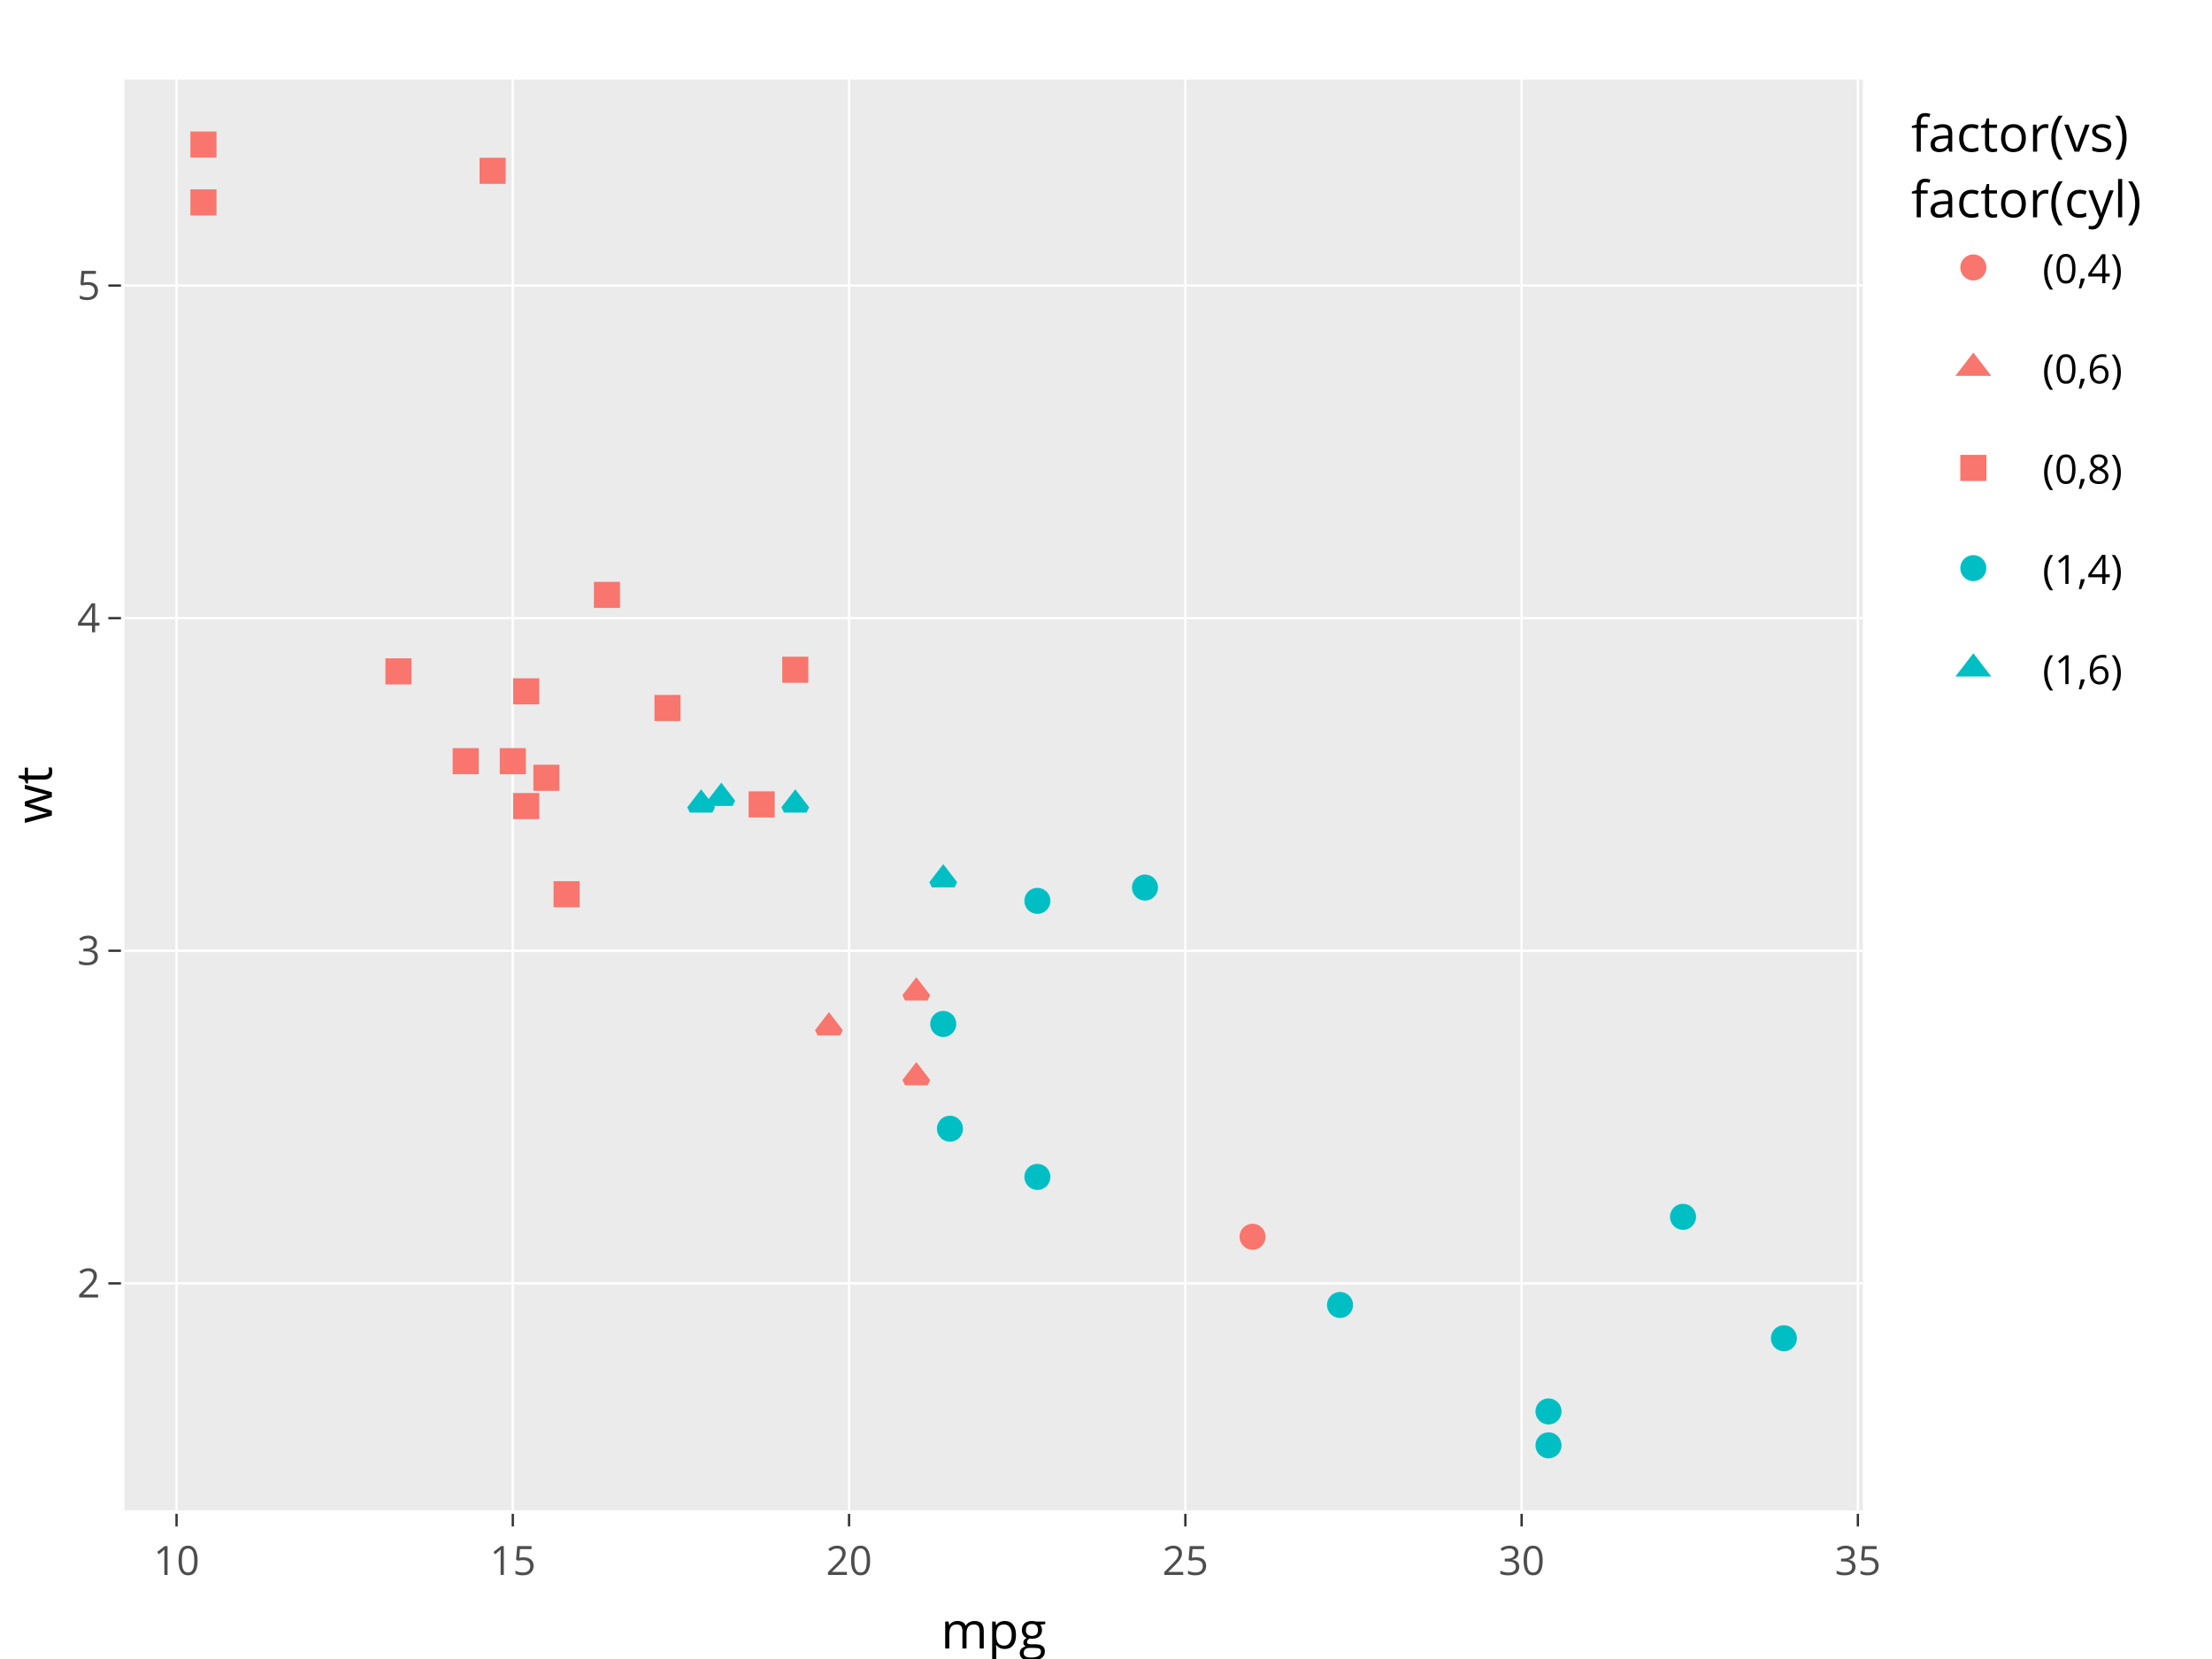
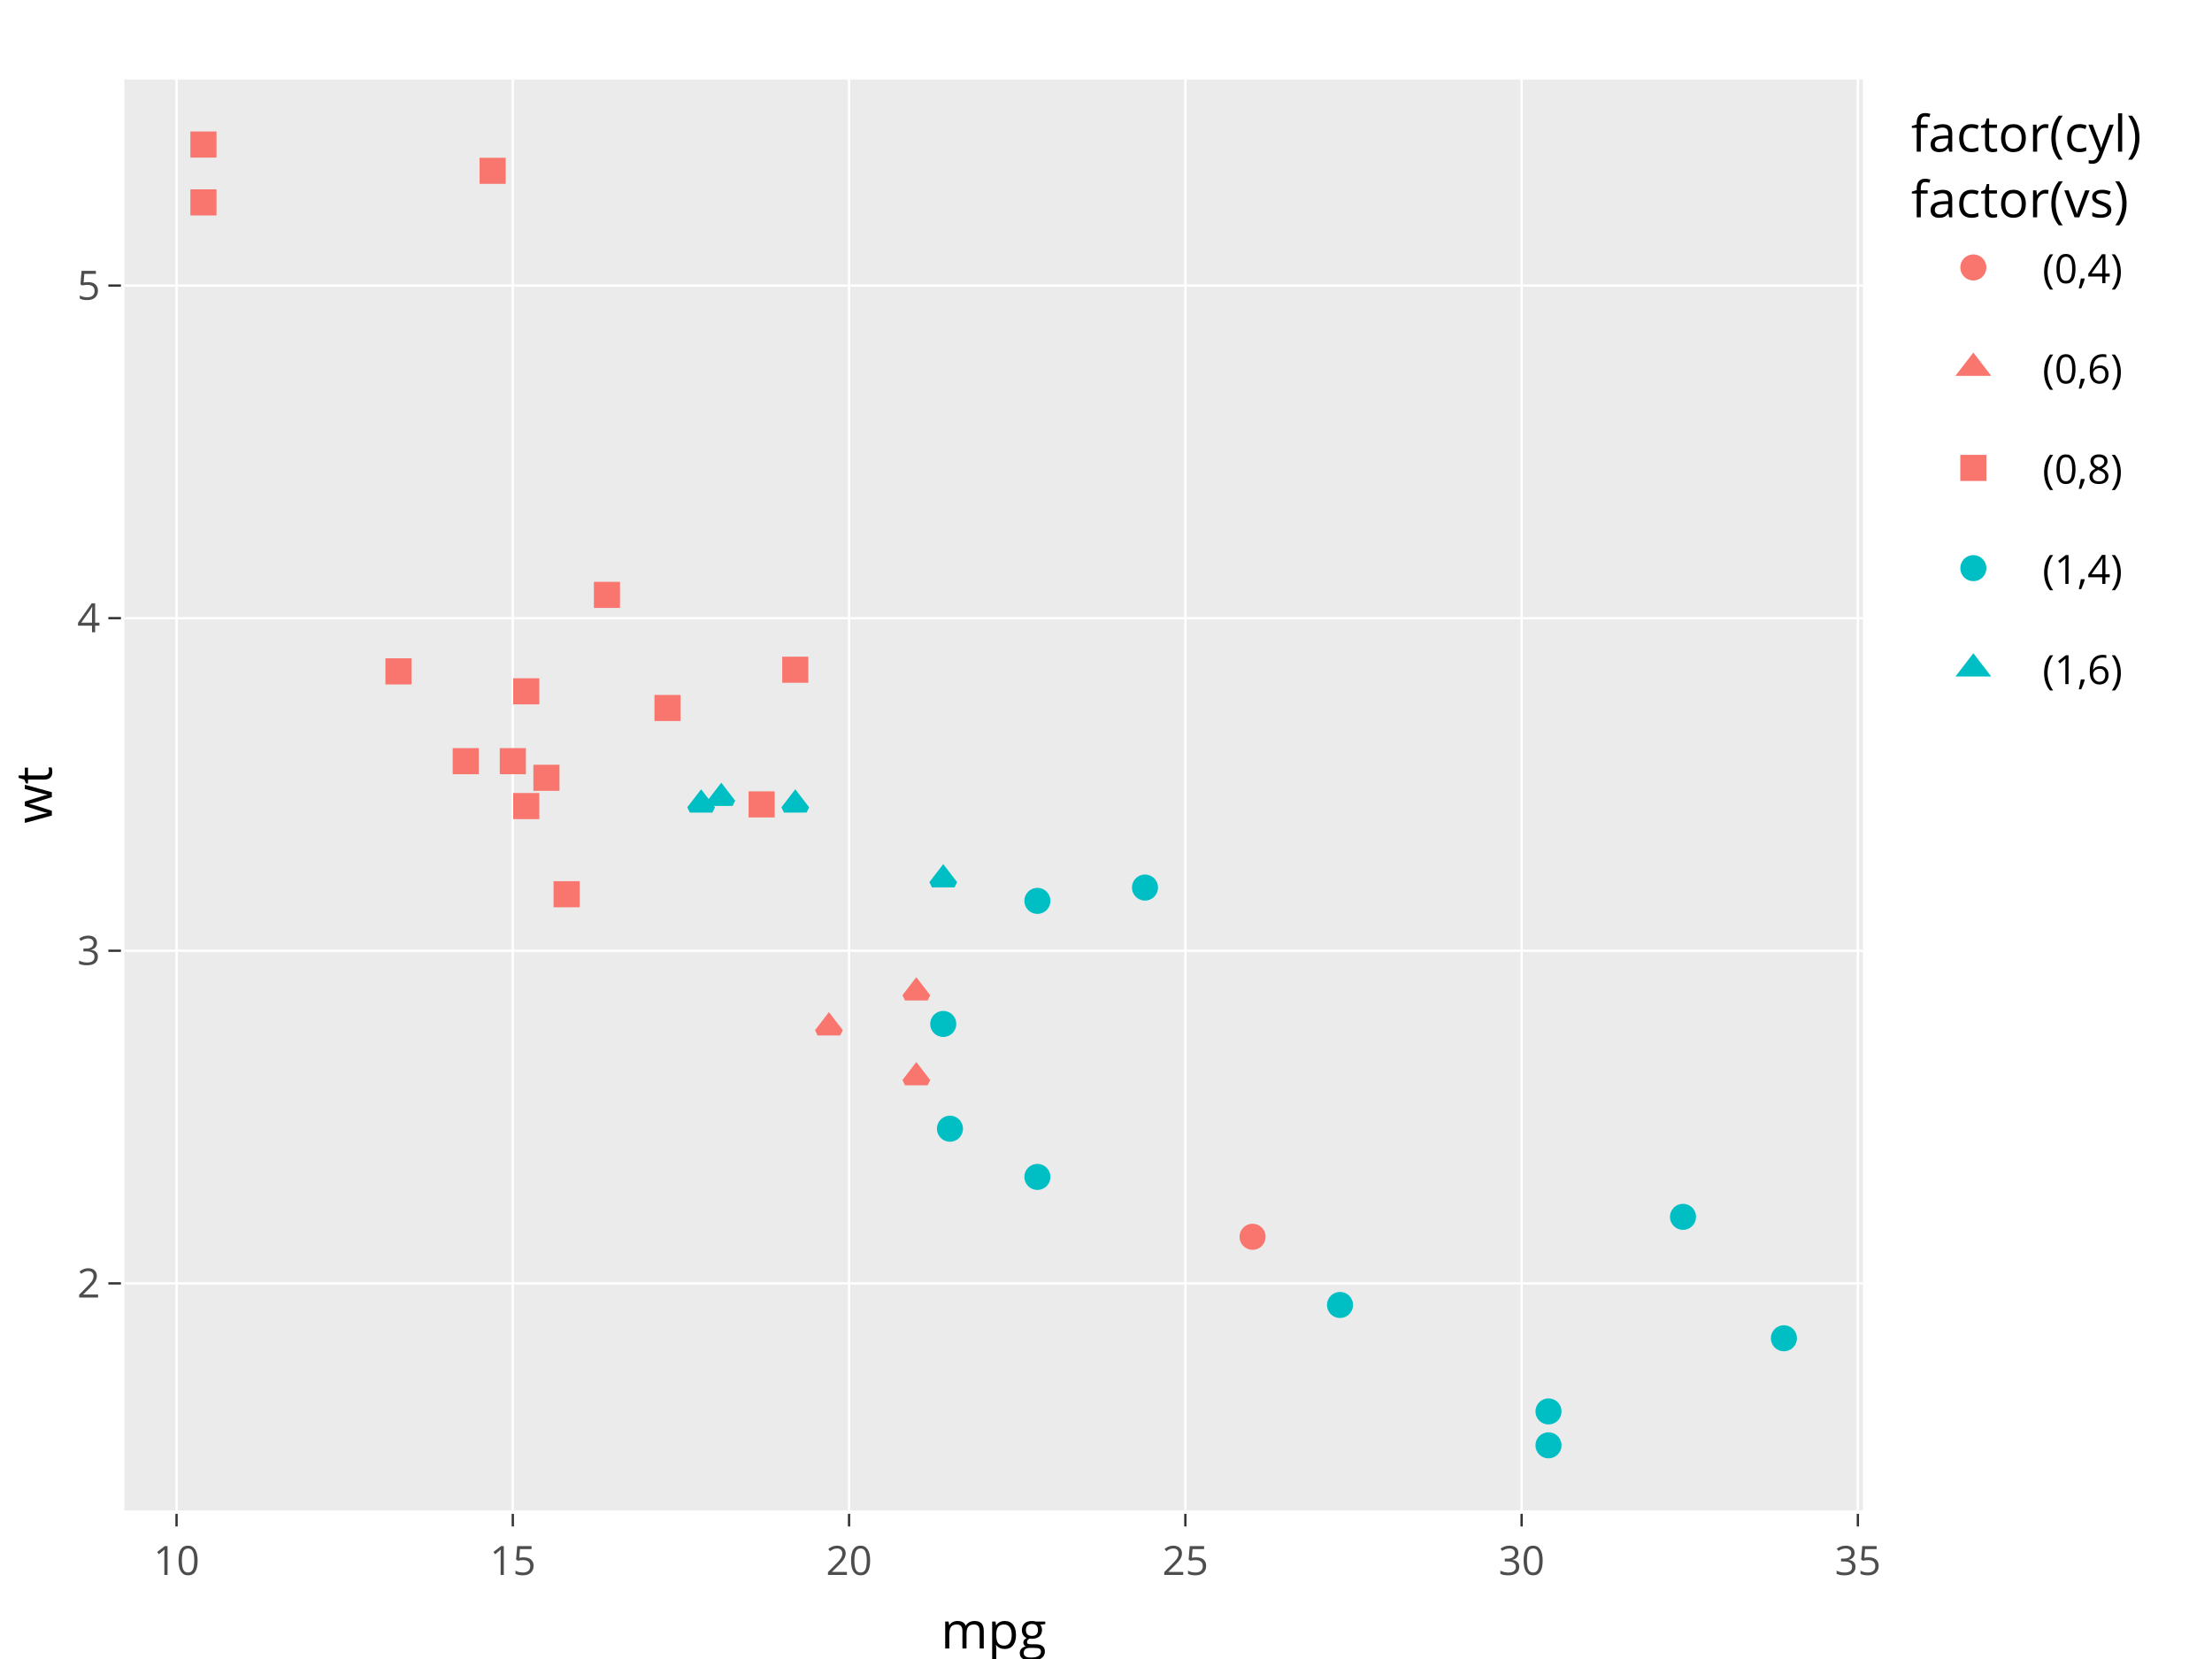
<svg xmlns="http://www.w3.org/2000/svg" class="main-svg" width="640" height="480" style="" viewBox="0 0 640 480">
  <rect x="0" y="0" width="640" height="480" style="fill: rgb(255, 255, 255); fill-opacity: 1;" />
  <defs id="defs-">
    <g class="clips">
      <clipPath id="clipxyplot" class="plotclip">
        <rect width="503" height="414" />
      </clipPath>
      <clipPath class="axesclip" id="clipx">
        <rect x="36" y="0" width="503" height="480" />
      </clipPath>
      <clipPath class="axesclip" id="clipy">
        <rect x="0" y="23" width="640" height="414" />
      </clipPath>
      <clipPath class="axesclip" id="clipxy">
        <rect x="36" y="23" width="503" height="414" />
      </clipPath>
    </g>
    <g class="gradients" />
    <g class="patterns" />
  </defs>
  <g class="bglayer">
    <rect class="bg" x="36" y="23" width="503" height="414" style="fill: rgb(235, 235, 235); fill-opacity: 1; stroke-width: 0;" />
  </g>
  <g class="layer-below">
    <g class="imagelayer" />
    <g class="shapelayer" />
  </g>
  <g class="cartesianlayer">
    <g class="subplot xy">
      <g class="layer-subplot">
        <g class="shapelayer" />
        <g class="imagelayer" />
      </g>
      <g class="minor-gridlayer">
        <g class="x" />
        <g class="y" />
      </g>
      <g class="gridlayer">
        <g class="x">
          <path class="xgrid crisp" transform="translate(51.08,0)" d="M0,23v414" style="stroke: rgb(255, 255, 255); stroke-opacity: 1; stroke-width: 0.664px;" />
          <path class="xgrid crisp" transform="translate(148.37,0)" d="M0,23v414" style="stroke: rgb(255, 255, 255); stroke-opacity: 1; stroke-width: 0.664px;" />
          <path class="xgrid crisp" transform="translate(245.66,0)" d="M0,23v414" style="stroke: rgb(255, 255, 255); stroke-opacity: 1; stroke-width: 0.664px;" />
          <path class="xgrid crisp" transform="translate(342.96,0)" d="M0,23v414" style="stroke: rgb(255, 255, 255); stroke-opacity: 1; stroke-width: 0.664px;" />
          <path class="xgrid crisp" transform="translate(440.25,0)" d="M0,23v414" style="stroke: rgb(255, 255, 255); stroke-opacity: 1; stroke-width: 0.664px;" />
          <path class="xgrid crisp" transform="translate(537.54,0)" d="M0,23v414" style="stroke: rgb(255, 255, 255); stroke-opacity: 1; stroke-width: 0.664px;" />
        </g>
        <g class="y">
          <path class="ygrid crisp" transform="translate(0,371.32)" d="M36,0h503" style="stroke: rgb(255, 255, 255); stroke-opacity: 1; stroke-width: 0.664px;" />
          <path class="ygrid crisp" transform="translate(0,275.08)" d="M36,0h503" style="stroke: rgb(255, 255, 255); stroke-opacity: 1; stroke-width: 0.664px;" />
          <path class="ygrid crisp" transform="translate(0,178.85)" d="M36,0h503" style="stroke: rgb(255, 255, 255); stroke-opacity: 1; stroke-width: 0.664px;" />
          <path class="ygrid crisp" transform="translate(0,82.62)" d="M36,0h503" style="stroke: rgb(255, 255, 255); stroke-opacity: 1; stroke-width: 0.664px;" />
        </g>
      </g>
      <g class="zerolinelayer" />
      <path class="xlines-below" />
      <path class="ylines-below" />
      <g class="overlines-below" />
      <g class="xaxislayer-below" />
      <g class="yaxislayer-below" />
      <g class="overaxes-below" />
      <g class="plot" transform="translate(36,23)" clip-path="url(#clipxyplot)">
        <g class="scatterlayer mlayer">
          <g class="trace scatter trace-vdiffr-plotly-1" style="stroke-miterlimit: 2; opacity: 1;">
            <g class="fills" />
            <g class="errorbars" />
            <g class="lines" />
            <g class="points">
              <path class="point" transform="translate(326.41,334.84)" d="M2.83,0A2.83,2.83 0 1,1 0,-2.83A2.83,2.83 0 0,1 2.83,0Z" style="opacity: 1; stroke-width: 1.89px; fill: rgb(248, 118, 109); fill-opacity: 1; stroke: rgb(248, 118, 109); stroke-opacity: 1;" />
            </g>
            <g class="text" />
          </g>
          <g class="trace scatter trace-vdiffr-plotly-2" style="stroke-miterlimit: 2; opacity: 1;">
            <g class="fills" />
            <g class="errorbars" />
            <g class="lines" />
            <g class="points">
              <path class="point" transform="translate(229.12,288.65)" d="M-3.27,1.42H3.27L0,-2.83Z" style="opacity: 1; stroke-width: 1.89px; fill: rgb(248, 118, 109); fill-opacity: 1; stroke: rgb(248, 118, 109); stroke-opacity: 1;" />
              <path class="point" transform="translate(229.12,264.11)" d="M-3.27,1.42H3.27L0,-2.83Z" style="opacity: 1; stroke-width: 1.89px; fill: rgb(248, 118, 109); fill-opacity: 1; stroke: rgb(248, 118, 109); stroke-opacity: 1;" />
              <path class="point" transform="translate(203.83,274.22)" d="M-3.27,1.42H3.27L0,-2.83Z" style="opacity: 1; stroke-width: 1.89px; fill: rgb(248, 118, 109); fill-opacity: 1; stroke: rgb(248, 118, 109); stroke-opacity: 1;" />
            </g>
            <g class="text" />
          </g>
          <g class="trace scatter trace-vdiffr-plotly-3" style="stroke-miterlimit: 2; opacity: 1;">
            <g class="fills" />
            <g class="errorbars" />
            <g class="lines" />
            <g class="points">
              <path class="point" transform="translate(184.37,209.74)" d="M2.83,2.83H-2.83V-2.83H2.83Z" style="opacity: 1; stroke-width: 1.89px; fill: rgb(248, 118, 109); fill-opacity: 1; stroke: rgb(248, 118, 109); stroke-opacity: 1;" />
              <path class="point" transform="translate(98.75,197.23)" d="M2.83,2.83H-2.83V-2.83H2.83Z" style="opacity: 1; stroke-width: 1.89px; fill: rgb(248, 118, 109); fill-opacity: 1; stroke: rgb(248, 118, 109); stroke-opacity: 1;" />
              <path class="point" transform="translate(139.61,149.12)" d="M2.83,2.83H-2.83V-2.83H2.83Z" style="opacity: 1; stroke-width: 1.89px; fill: rgb(248, 118, 109); fill-opacity: 1; stroke: rgb(248, 118, 109); stroke-opacity: 1;" />
              <path class="point" transform="translate(157.13,181.84)" d="M2.83,2.83H-2.83V-2.83H2.83Z" style="opacity: 1; stroke-width: 1.89px; fill: rgb(248, 118, 109); fill-opacity: 1; stroke: rgb(248, 118, 109); stroke-opacity: 1;" />
              <path class="point" transform="translate(116.26,177.02)" d="M2.83,2.83H-2.83V-2.83H2.83Z" style="opacity: 1; stroke-width: 1.89px; fill: rgb(248, 118, 109); fill-opacity: 1; stroke: rgb(248, 118, 109); stroke-opacity: 1;" />
              <path class="point" transform="translate(22.86,35.56)" d="M2.83,2.83H-2.83V-2.83H2.83Z" style="opacity: 1; stroke-width: 1.89px; fill: rgb(248, 118, 109); fill-opacity: 1; stroke: rgb(248, 118, 109); stroke-opacity: 1;" />
              <path class="point" transform="translate(22.86,18.82)" d="M2.83,2.83H-2.83V-2.83H2.83Z" style="opacity: 1; stroke-width: 1.89px; fill: rgb(248, 118, 109); fill-opacity: 1; stroke: rgb(248, 118, 109); stroke-opacity: 1;" />
              <path class="point" transform="translate(106.53,26.42)" d="M2.83,2.83H-2.83V-2.83H2.83Z" style="opacity: 1; stroke-width: 1.89px; fill: rgb(248, 118, 109); fill-opacity: 1; stroke: rgb(248, 118, 109); stroke-opacity: 1;" />
              <path class="point" transform="translate(122.1,202.04)" d="M2.83,2.83H-2.83V-2.83H2.83Z" style="opacity: 1; stroke-width: 1.89px; fill: rgb(248, 118, 109); fill-opacity: 1; stroke: rgb(248, 118, 109); stroke-opacity: 1;" />
              <path class="point" transform="translate(116.26,210.22)" d="M2.83,2.83H-2.83V-2.83H2.83Z" style="opacity: 1; stroke-width: 1.89px; fill: rgb(248, 118, 109); fill-opacity: 1; stroke: rgb(248, 118, 109); stroke-opacity: 1;" />
              <path class="point" transform="translate(79.29,171.25)" d="M2.83,2.83H-2.83V-2.83H2.83Z" style="opacity: 1; stroke-width: 1.89px; fill: rgb(248, 118, 109); fill-opacity: 1; stroke: rgb(248, 118, 109); stroke-opacity: 1;" />
              <path class="point" transform="translate(194.1,170.77)" d="M2.83,2.83H-2.83V-2.83H2.83Z" style="opacity: 1; stroke-width: 1.89px; fill: rgb(248, 118, 109); fill-opacity: 1; stroke: rgb(248, 118, 109); stroke-opacity: 1;" />
              <path class="point" transform="translate(127.94,235.73)" d="M2.83,2.83H-2.83V-2.83H2.83Z" style="opacity: 1; stroke-width: 1.89px; fill: rgb(248, 118, 109); fill-opacity: 1; stroke: rgb(248, 118, 109); stroke-opacity: 1;" />
              <path class="point" transform="translate(112.37,197.23)" d="M2.83,2.83H-2.83V-2.83H2.83Z" style="opacity: 1; stroke-width: 1.89px; fill: rgb(248, 118, 109); fill-opacity: 1; stroke: rgb(248, 118, 109); stroke-opacity: 1;" />
            </g>
            <g class="text" />
          </g>
          <g class="trace scatter trace-vdiffr-plotly-4" style="stroke-miterlimit: 2; opacity: 1;">
            <g class="fills" />
            <g class="errorbars" />
            <g class="lines" />
            <g class="points">
              <path class="point" transform="translate(264.15,317.52)" d="M2.83,0A2.83,2.83 0 1,1 0,-2.83A2.83,2.83 0 0,1 2.83,0Z" style="opacity: 1; stroke-width: 1.89px; fill: rgb(0, 191, 196); fill-opacity: 1; stroke: rgb(0, 191, 196); stroke-opacity: 1;" />
              <path class="point" transform="translate(295.28,233.8)" d="M2.83,0A2.83,2.83 0 1,1 0,-2.83A2.83,2.83 0 0,1 2.83,0Z" style="opacity: 1; stroke-width: 1.89px; fill: rgb(0, 191, 196); fill-opacity: 1; stroke: rgb(0, 191, 196); stroke-opacity: 1;" />
              <path class="point" transform="translate(264.15,237.65)" d="M2.83,0A2.83,2.83 0 1,1 0,-2.83A2.83,2.83 0 0,1 2.83,0Z" style="opacity: 1; stroke-width: 1.89px; fill: rgb(0, 191, 196); fill-opacity: 1; stroke: rgb(0, 191, 196); stroke-opacity: 1;" />
              <path class="point" transform="translate(450.95,329.07)" d="M2.83,0A2.83,2.83 0 1,1 0,-2.83A2.83,2.83 0 0,1 2.83,0Z" style="opacity: 1; stroke-width: 1.89px; fill: rgb(0, 191, 196); fill-opacity: 1; stroke: rgb(0, 191, 196); stroke-opacity: 1;" />
              <path class="point" transform="translate(412.03,385.37)" d="M2.83,0A2.83,2.83 0 1,1 0,-2.83A2.83,2.83 0 0,1 2.83,0Z" style="opacity: 1; stroke-width: 1.89px; fill: rgb(0, 191, 196); fill-opacity: 1; stroke: rgb(0, 191, 196); stroke-opacity: 1;" />
              <path class="point" transform="translate(480.14,364.2)" d="M2.83,0A2.83,2.83 0 1,1 0,-2.83A2.83,2.83 0 0,1 2.83,0Z" style="opacity: 1; stroke-width: 1.89px; fill: rgb(0, 191, 196); fill-opacity: 1; stroke: rgb(0, 191, 196); stroke-opacity: 1;" />
              <path class="point" transform="translate(238.85,303.57)" d="M2.83,0A2.83,2.83 0 1,1 0,-2.83A2.83,2.83 0 0,1 2.83,0Z" style="opacity: 1; stroke-width: 1.89px; fill: rgb(0, 191, 196); fill-opacity: 1; stroke: rgb(0, 191, 196); stroke-opacity: 1;" />
              <path class="point" transform="translate(351.71,354.57)" d="M2.83,0A2.83,2.83 0 1,1 0,-2.83A2.83,2.83 0 0,1 2.83,0Z" style="opacity: 1; stroke-width: 1.89px; fill: rgb(0, 191, 196); fill-opacity: 1; stroke: rgb(0, 191, 196); stroke-opacity: 1;" />
              <path class="point" transform="translate(412.03,395.18)" d="M2.83,0A2.83,2.83 0 1,1 0,-2.83A2.83,2.83 0 0,1 2.83,0Z" style="opacity: 1; stroke-width: 1.89px; fill: rgb(0, 191, 196); fill-opacity: 1; stroke: rgb(0, 191, 196); stroke-opacity: 1;" />
              <path class="point" transform="translate(236.91,273.26)" d="M2.83,0A2.83,2.83 0 1,1 0,-2.83A2.83,2.83 0 0,1 2.83,0Z" style="opacity: 1; stroke-width: 1.89px; fill: rgb(0, 191, 196); fill-opacity: 1; stroke: rgb(0, 191, 196); stroke-opacity: 1;" />
            </g>
            <g class="text" />
          </g>
          <g class="trace scatter trace-vdiffr-plotly-5" style="stroke-miterlimit: 2; opacity: 1;">
            <g class="fills" />
            <g class="errorbars" />
            <g class="lines" />
            <g class="points">
              <path class="point" transform="translate(236.91,231.39)" d="M-3.27,1.42H3.27L0,-2.83Z" style="opacity: 1; stroke-width: 1.89px; fill: rgb(0, 191, 196); fill-opacity: 1; stroke: rgb(0, 191, 196); stroke-opacity: 1;" />
              <path class="point" transform="translate(172.69,207.82)" d="M-3.27,1.42H3.27L0,-2.83Z" style="opacity: 1; stroke-width: 1.89px; fill: rgb(0, 191, 196); fill-opacity: 1; stroke: rgb(0, 191, 196); stroke-opacity: 1;" />
              <path class="point" transform="translate(194.1,209.74)" d="M-3.27,1.42H3.27L0,-2.83Z" style="opacity: 1; stroke-width: 1.89px; fill: rgb(0, 191, 196); fill-opacity: 1; stroke: rgb(0, 191, 196); stroke-opacity: 1;" />
              <path class="point" transform="translate(166.86,209.74)" d="M-3.27,1.42H3.27L0,-2.83Z" style="opacity: 1; stroke-width: 1.89px; fill: rgb(0, 191, 196); fill-opacity: 1; stroke: rgb(0, 191, 196); stroke-opacity: 1;" />
            </g>
            <g class="text" />
          </g>
        </g>
      </g>
      <g class="overplot" />
      <path class="xlines-above crisp" d="" style="fill: none; stroke-width: 1px; stroke: rgb(0, 0, 0); stroke-opacity: 0;" />
      <path class="ylines-above crisp" d="" style="fill: none; stroke-width: 1px; stroke: rgb(0, 0, 0); stroke-opacity: 0;" />
      <g class="overlines-above" />
      <g class="xaxislayer-above">
        <path class="xtick ticks crisp" d="M0,438v3.653" transform="translate(51.08,0)" style="stroke: rgb(51, 51, 51); stroke-opacity: 1; stroke-width: 0.664px;" />
        <path class="xtick ticks crisp" d="M0,438v3.653" transform="translate(148.37,0)" style="stroke: rgb(51, 51, 51); stroke-opacity: 1; stroke-width: 0.664px;" />
        <path class="xtick ticks crisp" d="M0,438v3.653" transform="translate(245.66,0)" style="stroke: rgb(51, 51, 51); stroke-opacity: 1; stroke-width: 0.664px;" />
        <path class="xtick ticks crisp" d="M0,438v3.653" transform="translate(342.96,0)" style="stroke: rgb(51, 51, 51); stroke-opacity: 1; stroke-width: 0.664px;" />
        <path class="xtick ticks crisp" d="M0,438v3.653" transform="translate(440.25,0)" style="stroke: rgb(51, 51, 51); stroke-opacity: 1; stroke-width: 0.664px;" />
        <path class="xtick ticks crisp" d="M0,438v3.653" transform="translate(537.54,0)" style="stroke: rgb(51, 51, 51); stroke-opacity: 1; stroke-width: 0.664px;" />
        <g class="xtick">
          <text text-anchor="middle" x="0" y="455.68" transform="translate(51.08,0)" style="font-family: 'Open Sans', verdana, arial, sans-serif; font-size: 11.69px; fill: rgb(77, 77, 77); fill-opacity: 1; white-space: pre; opacity: 1;">10</text>
        </g>
        <g class="xtick">
          <text text-anchor="middle" x="0" y="455.68" style="font-family: 'Open Sans', verdana, arial, sans-serif; font-size: 11.69px; fill: rgb(77, 77, 77); fill-opacity: 1; white-space: pre; opacity: 1;" transform="translate(148.37,0)">15</text>
        </g>
        <g class="xtick">
          <text text-anchor="middle" x="0" y="455.68" style="font-family: 'Open Sans', verdana, arial, sans-serif; font-size: 11.69px; fill: rgb(77, 77, 77); fill-opacity: 1; white-space: pre; opacity: 1;" transform="translate(245.66,0)">20</text>
        </g>
        <g class="xtick">
          <text text-anchor="middle" x="0" y="455.68" style="font-family: 'Open Sans', verdana, arial, sans-serif; font-size: 11.69px; fill: rgb(77, 77, 77); fill-opacity: 1; white-space: pre; opacity: 1;" transform="translate(342.96,0)">25</text>
        </g>
        <g class="xtick">
          <text text-anchor="middle" x="0" y="455.68" style="font-family: 'Open Sans', verdana, arial, sans-serif; font-size: 11.69px; fill: rgb(77, 77, 77); fill-opacity: 1; white-space: pre; opacity: 1;" transform="translate(440.25,0)">30</text>
        </g>
        <g class="xtick">
          <text text-anchor="middle" x="0" y="455.68" style="font-family: 'Open Sans', verdana, arial, sans-serif; font-size: 11.69px; fill: rgb(77, 77, 77); fill-opacity: 1; white-space: pre; opacity: 1;" transform="translate(537.54,0)">35</text>
        </g>
      </g>
      <g class="yaxislayer-above">
        <path class="ytick ticks crisp" d="M35,0h-3.653" transform="translate(0,371.32)" style="stroke: rgb(51, 51, 51); stroke-opacity: 1; stroke-width: 0.664px;" />
        <path class="ytick ticks crisp" d="M35,0h-3.653" transform="translate(0,275.08)" style="stroke: rgb(51, 51, 51); stroke-opacity: 1; stroke-width: 0.664px;" />
        <path class="ytick ticks crisp" d="M35,0h-3.653" transform="translate(0,178.85)" style="stroke: rgb(51, 51, 51); stroke-opacity: 1; stroke-width: 0.664px;" />
        <path class="ytick ticks crisp" d="M35,0h-3.653" transform="translate(0,82.62)" style="stroke: rgb(51, 51, 51); stroke-opacity: 1; stroke-width: 0.664px;" />
        <g class="ytick">
          <text text-anchor="end" x="29.009" y="4.091" transform="translate(0,371.32)" style="font-family: 'Open Sans', verdana, arial, sans-serif; font-size: 11.69px; fill: rgb(77, 77, 77); fill-opacity: 1; white-space: pre; opacity: 1;">2</text>
        </g>
        <g class="ytick">
          <text text-anchor="end" x="29.009" y="4.091" style="font-family: 'Open Sans', verdana, arial, sans-serif; font-size: 11.69px; fill: rgb(77, 77, 77); fill-opacity: 1; white-space: pre; opacity: 1;" transform="translate(0,275.08)">3</text>
        </g>
        <g class="ytick">
          <text text-anchor="end" x="29.009" y="4.091" style="font-family: 'Open Sans', verdana, arial, sans-serif; font-size: 11.69px; fill: rgb(77, 77, 77); fill-opacity: 1; white-space: pre; opacity: 1;" transform="translate(0,178.85)">4</text>
        </g>
        <g class="ytick">
          <text text-anchor="end" x="29.009" y="4.091" style="font-family: 'Open Sans', verdana, arial, sans-serif; font-size: 11.69px; fill: rgb(77, 77, 77); fill-opacity: 1; white-space: pre; opacity: 1;" transform="translate(0,82.62)">5</text>
        </g>
      </g>
      <g class="overaxes-above" />
    </g>
  </g>
  <g class="polarlayer" />
  <g class="smithlayer" />
  <g class="ternarylayer" />
  <g class="geolayer" />
  <g class="funnelarealayer" />
  <g class="pielayer" />
  <g class="iciclelayer" />
  <g class="treemaplayer" />
  <g class="sunburstlayer" />
  <g class="glimages" />
  <defs id="topdefs-">
    <g class="clips" />
    <clipPath id="legend">
      <rect width="80.22" height="183.22" x="1.89" y="1.89" />
    </clipPath>
  </defs>
  <g class="layer-above">
    <g class="imagelayer" />
    <g class="shapelayer" />
  </g>
  <g class="infolayer">
    <g class="legend" pointer-events="all" transform="translate(549.06,23)">
      <rect class="bg" shape-rendering="crispEdges" style="stroke: rgb(0, 0, 0); stroke-opacity: 0; fill: rgb(255, 255, 255); fill-opacity: 1; stroke-width: 1.89px;" width="82.11" height="185.11" x="0.945" y="0.945" />
      <g class="scrollbox" transform="" clip-path="url(#legend)">
        <text class="legendtitletext" text-anchor="start" x="3.89" y="20.885" style="font-family: 'Open Sans', verdana, arial, sans-serif; font-size: 14.612px; fill: rgb(0, 0, 0); fill-opacity: 1; white-space: pre;">
-           <tspan class="line" dy="0em" x="3.89" y="20.885">factor(vs)</tspan>
-           <tspan class="line" dy="1.3em" x="3.89" y="20.885">factor(cyl)</tspan>
+           <tspan class="line" dy="0em" x="3.89" y="20.885">factor(cyl)</tspan>
+           <tspan class="line" dy="1.3em" x="3.89" y="20.885">factor(vs)</tspan>
        </text>
        <g class="groups" transform="">
          <g class="traces" transform="translate(1.889764,54.38063)" style="opacity: 1;">
            <text class="legendtext" text-anchor="start" x="40" y="4.559" style="font-family: 'Open Sans', verdana, arial, sans-serif; font-size: 11.69px; fill: rgb(0, 0, 0); fill-opacity: 1; white-space: pre;">(0,4)</text>
            <g class="layers" style="opacity: 1;">
              <g class="legendfill" />
              <g class="legendlines" />
              <g class="legendsymbols">
                <g class="legendpoints">
                  <path class="scatterpts" transform="translate(20,0)" d="M2.83,0A2.83,2.83 0 1,1 0,-2.83A2.83,2.83 0 0,1 2.83,0Z" style="opacity: 1; stroke-width: 1.89px; fill: rgb(248, 118, 109); fill-opacity: 1; stroke: rgb(248, 118, 109); stroke-opacity: 1;" />
                </g>
              </g>
            </g>
            <rect class="legendtoggle" x="0" y="-9.5" width="69.719" height="19" style="fill: rgb(0, 0, 0); fill-opacity: 0;" />
          </g>
        </g>
        <g class="groups" transform="translate(0,10)">
          <g class="traces" transform="translate(1.889764,73.38063)" style="opacity: 1;">
            <text class="legendtext" text-anchor="start" x="40" y="4.559" style="font-family: 'Open Sans', verdana, arial, sans-serif; font-size: 11.69px; fill: rgb(0, 0, 0); fill-opacity: 1; white-space: pre;">(0,6)</text>
            <g class="layers" style="opacity: 1;">
              <g class="legendfill" />
              <g class="legendlines" />
              <g class="legendsymbols">
                <g class="legendpoints">
                  <path class="scatterpts" transform="translate(20,0)" d="M-3.27,1.42H3.27L0,-2.83Z" style="opacity: 1; stroke-width: 1.89px; fill: rgb(248, 118, 109); fill-opacity: 1; stroke: rgb(248, 118, 109); stroke-opacity: 1;" />
                </g>
              </g>
            </g>
            <rect class="legendtoggle" x="0" y="-9.5" width="69.719" height="19" style="fill: rgb(0, 0, 0); fill-opacity: 0;" />
          </g>
        </g>
        <g class="groups" transform="translate(0,20)">
          <g class="traces" transform="translate(1.889764,92.38063)" style="opacity: 1;">
            <text class="legendtext" text-anchor="start" x="40" y="4.559" style="font-family: 'Open Sans', verdana, arial, sans-serif; font-size: 11.69px; fill: rgb(0, 0, 0); fill-opacity: 1; white-space: pre;">(0,8)</text>
            <g class="layers" style="opacity: 1;">
              <g class="legendfill" />
              <g class="legendlines" />
              <g class="legendsymbols">
                <g class="legendpoints">
                  <path class="scatterpts" transform="translate(20,0)" d="M2.83,2.83H-2.83V-2.83H2.83Z" style="opacity: 1; stroke-width: 1.89px; fill: rgb(248, 118, 109); fill-opacity: 1; stroke: rgb(248, 118, 109); stroke-opacity: 1;" />
                </g>
              </g>
            </g>
            <rect class="legendtoggle" x="0" y="-9.5" width="69.719" height="19" style="fill: rgb(0, 0, 0); fill-opacity: 0;" />
          </g>
        </g>
        <g class="groups" transform="translate(0,30)">
          <g class="traces" transform="translate(1.889764,111.3806)" style="opacity: 1;">
            <text class="legendtext" text-anchor="start" x="40" y="4.559" style="font-family: 'Open Sans', verdana, arial, sans-serif; font-size: 11.69px; fill: rgb(0, 0, 0); fill-opacity: 1; white-space: pre;">(1,4)</text>
            <g class="layers" style="opacity: 1;">
              <g class="legendfill" />
              <g class="legendlines" />
              <g class="legendsymbols">
                <g class="legendpoints">
                  <path class="scatterpts" transform="translate(20,0)" d="M2.83,0A2.83,2.83 0 1,1 0,-2.83A2.83,2.83 0 0,1 2.83,0Z" style="opacity: 1; stroke-width: 1.89px; fill: rgb(0, 191, 196); fill-opacity: 1; stroke: rgb(0, 191, 196); stroke-opacity: 1;" />
                </g>
              </g>
            </g>
            <rect class="legendtoggle" x="0" y="-9.5" width="69.719" height="19" style="fill: rgb(0, 0, 0); fill-opacity: 0;" />
          </g>
        </g>
        <g class="groups" transform="translate(0,40)">
          <g class="traces" transform="translate(1.889764,130.3806)" style="opacity: 1;">
            <text class="legendtext" text-anchor="start" x="40" y="4.559" style="font-family: 'Open Sans', verdana, arial, sans-serif; font-size: 11.69px; fill: rgb(0, 0, 0); fill-opacity: 1; white-space: pre;">(1,6)</text>
            <g class="layers" style="opacity: 1;">
              <g class="legendfill" />
              <g class="legendlines" />
              <g class="legendsymbols">
                <g class="legendpoints">
                  <path class="scatterpts" transform="translate(20,0)" d="M-3.27,1.42H3.27L0,-2.83Z" style="opacity: 1; stroke-width: 1.89px; fill: rgb(0, 191, 196); fill-opacity: 1; stroke: rgb(0, 191, 196); stroke-opacity: 1;" />
                </g>
              </g>
            </g>
            <rect class="legendtoggle" x="0" y="-9.5" width="69.719" height="19" style="fill: rgb(0, 0, 0); fill-opacity: 0;" />
          </g>
        </g>
      </g>
      <rect class="scrollbar" rx="20" ry="3" width="0" height="0" style="fill: rgb(128, 139, 164); fill-opacity: 1;" x="0" y="0" />
    </g>
    <g class="g-gtitle" />
    <g class="g-xtitle" transform="translate(0,-13.86687)">
      <text class="xtitle" x="287.5" y="490.836" text-anchor="middle" style="font-family: 'Open Sans', verdana, arial, sans-serif; font-size: 14.61px; fill: rgb(0, 0, 0); opacity: 1; font-weight: normal; white-space: pre;">mpg</text>
    </g>
    <g class="g-ytitle" transform="translate(18.22363,0)">
      <text class="ytitle" transform="rotate(-90,-3.223744,230)" x="-3.224" y="230" text-anchor="middle" style="font-family: 'Open Sans', verdana, arial, sans-serif; font-size: 14.61px; fill: rgb(0, 0, 0); opacity: 1; font-weight: normal; white-space: pre;">wt</text>
    </g>
  </g>
</svg>
